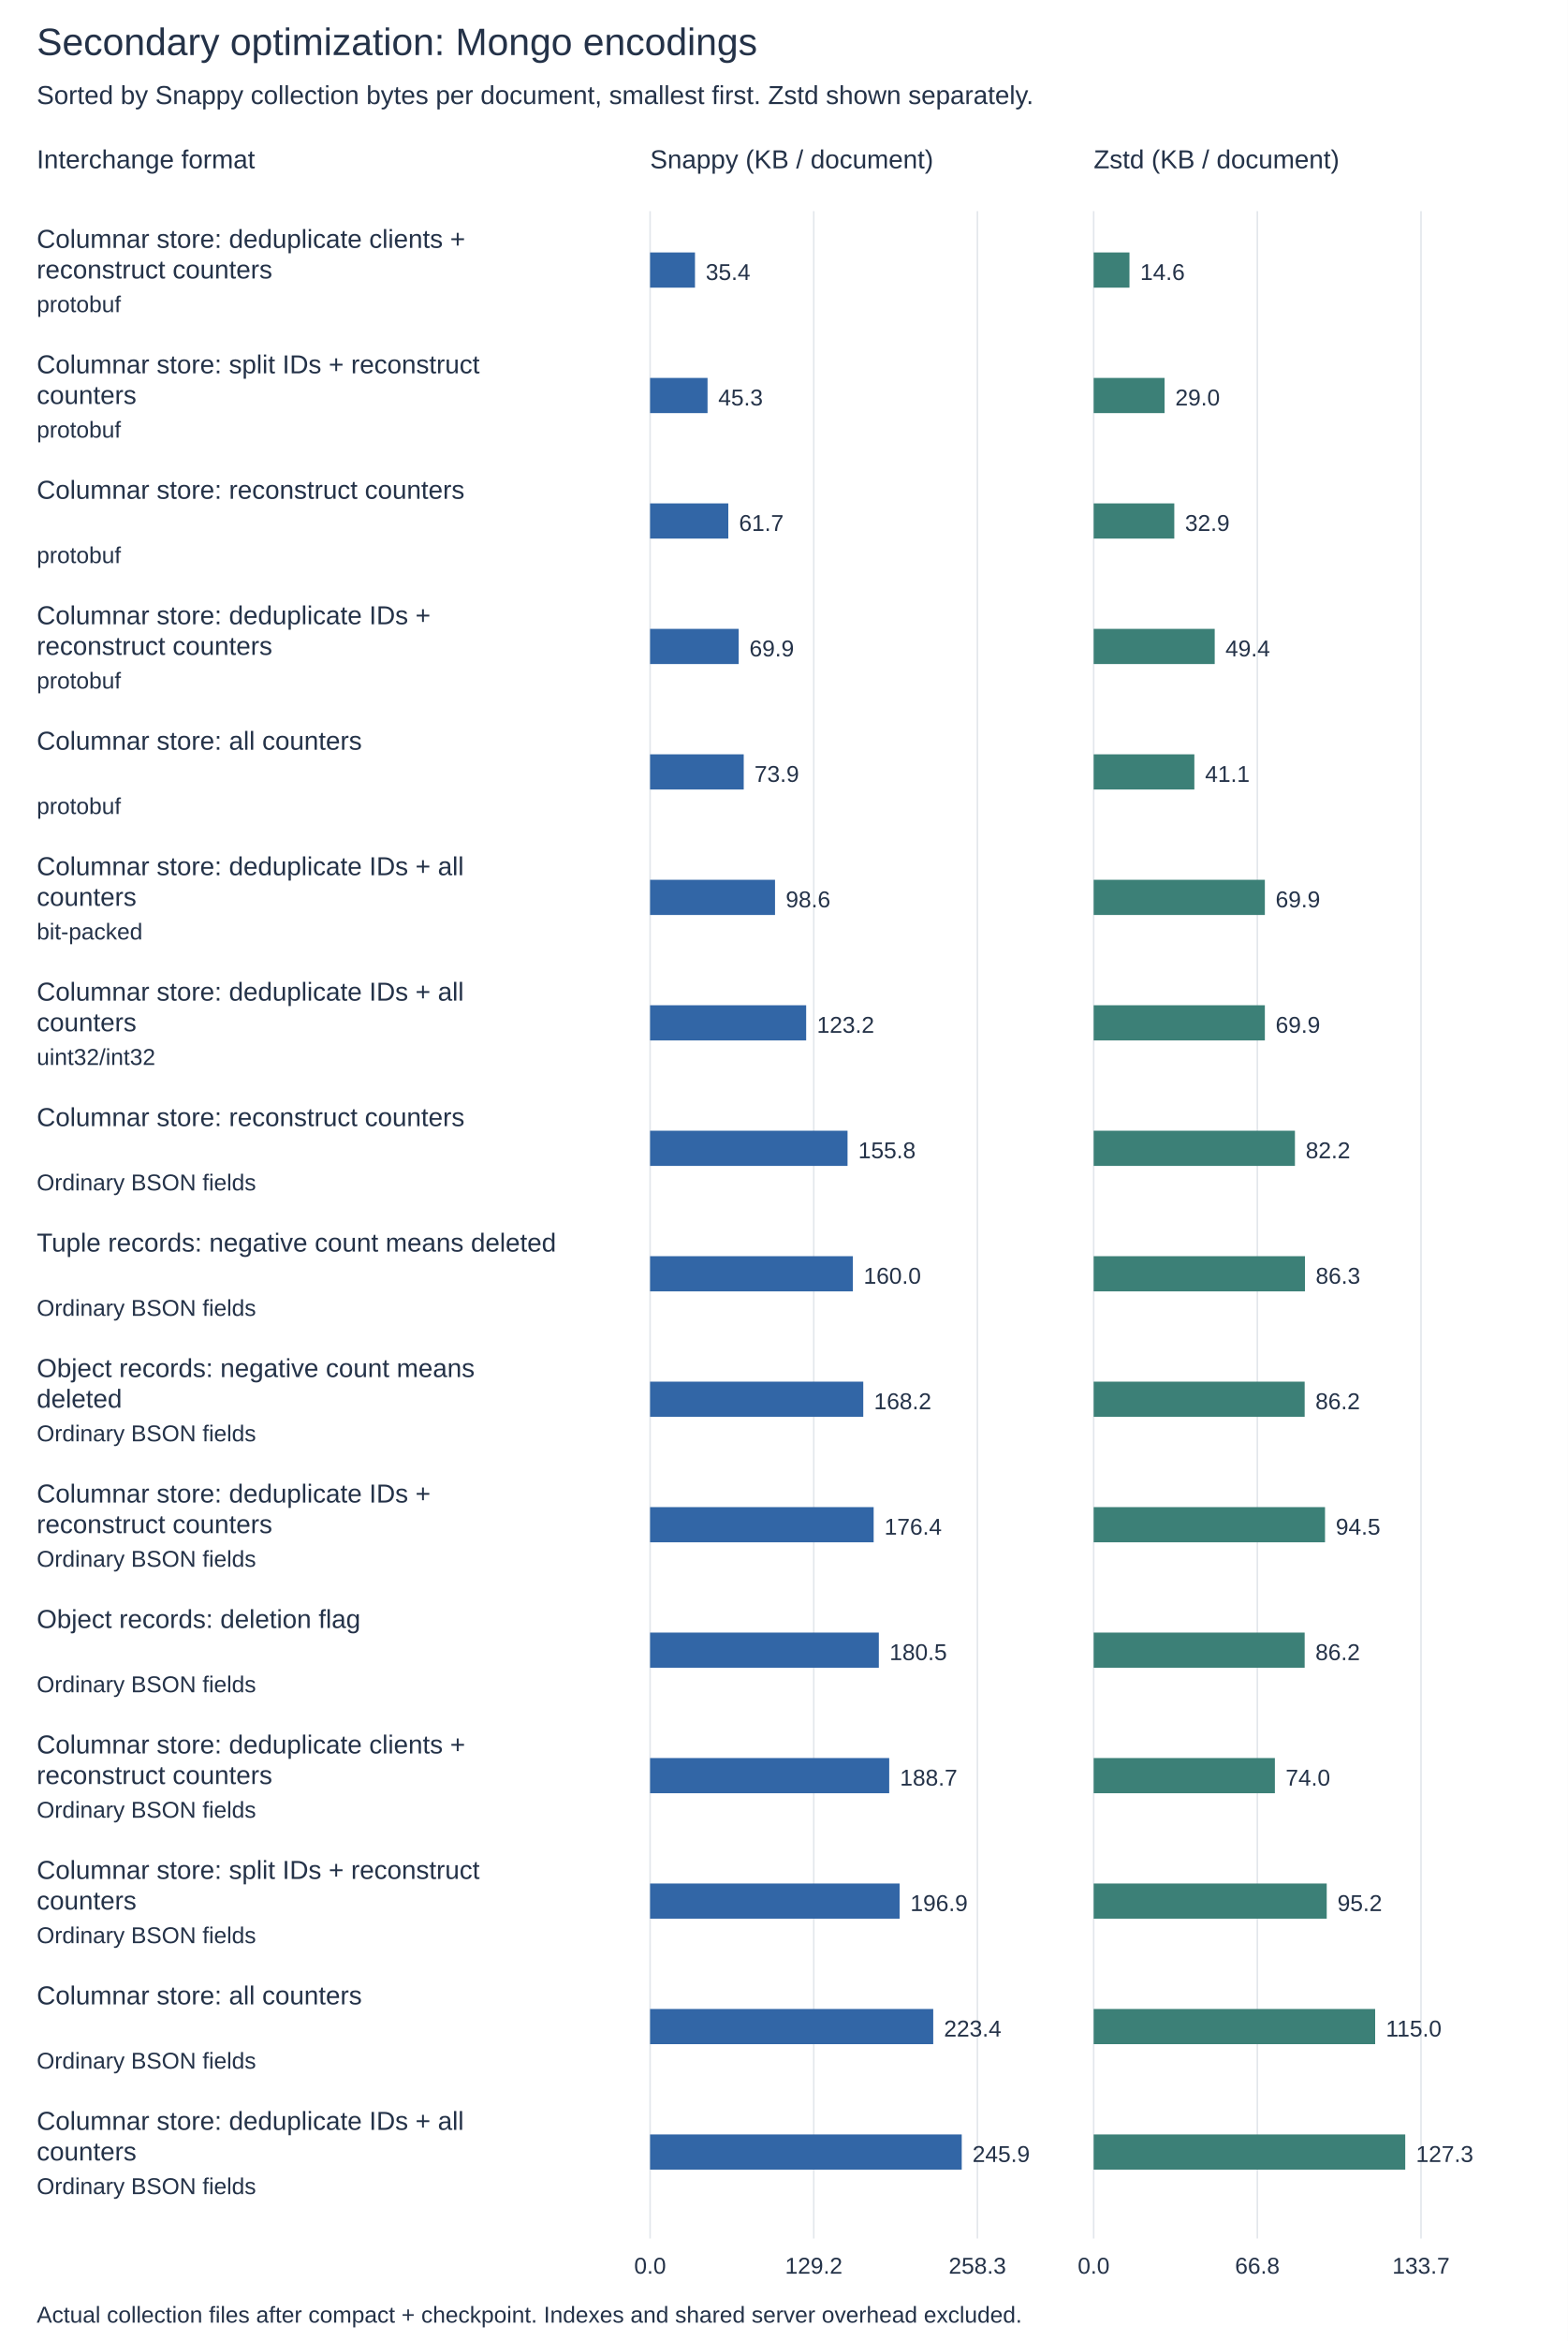
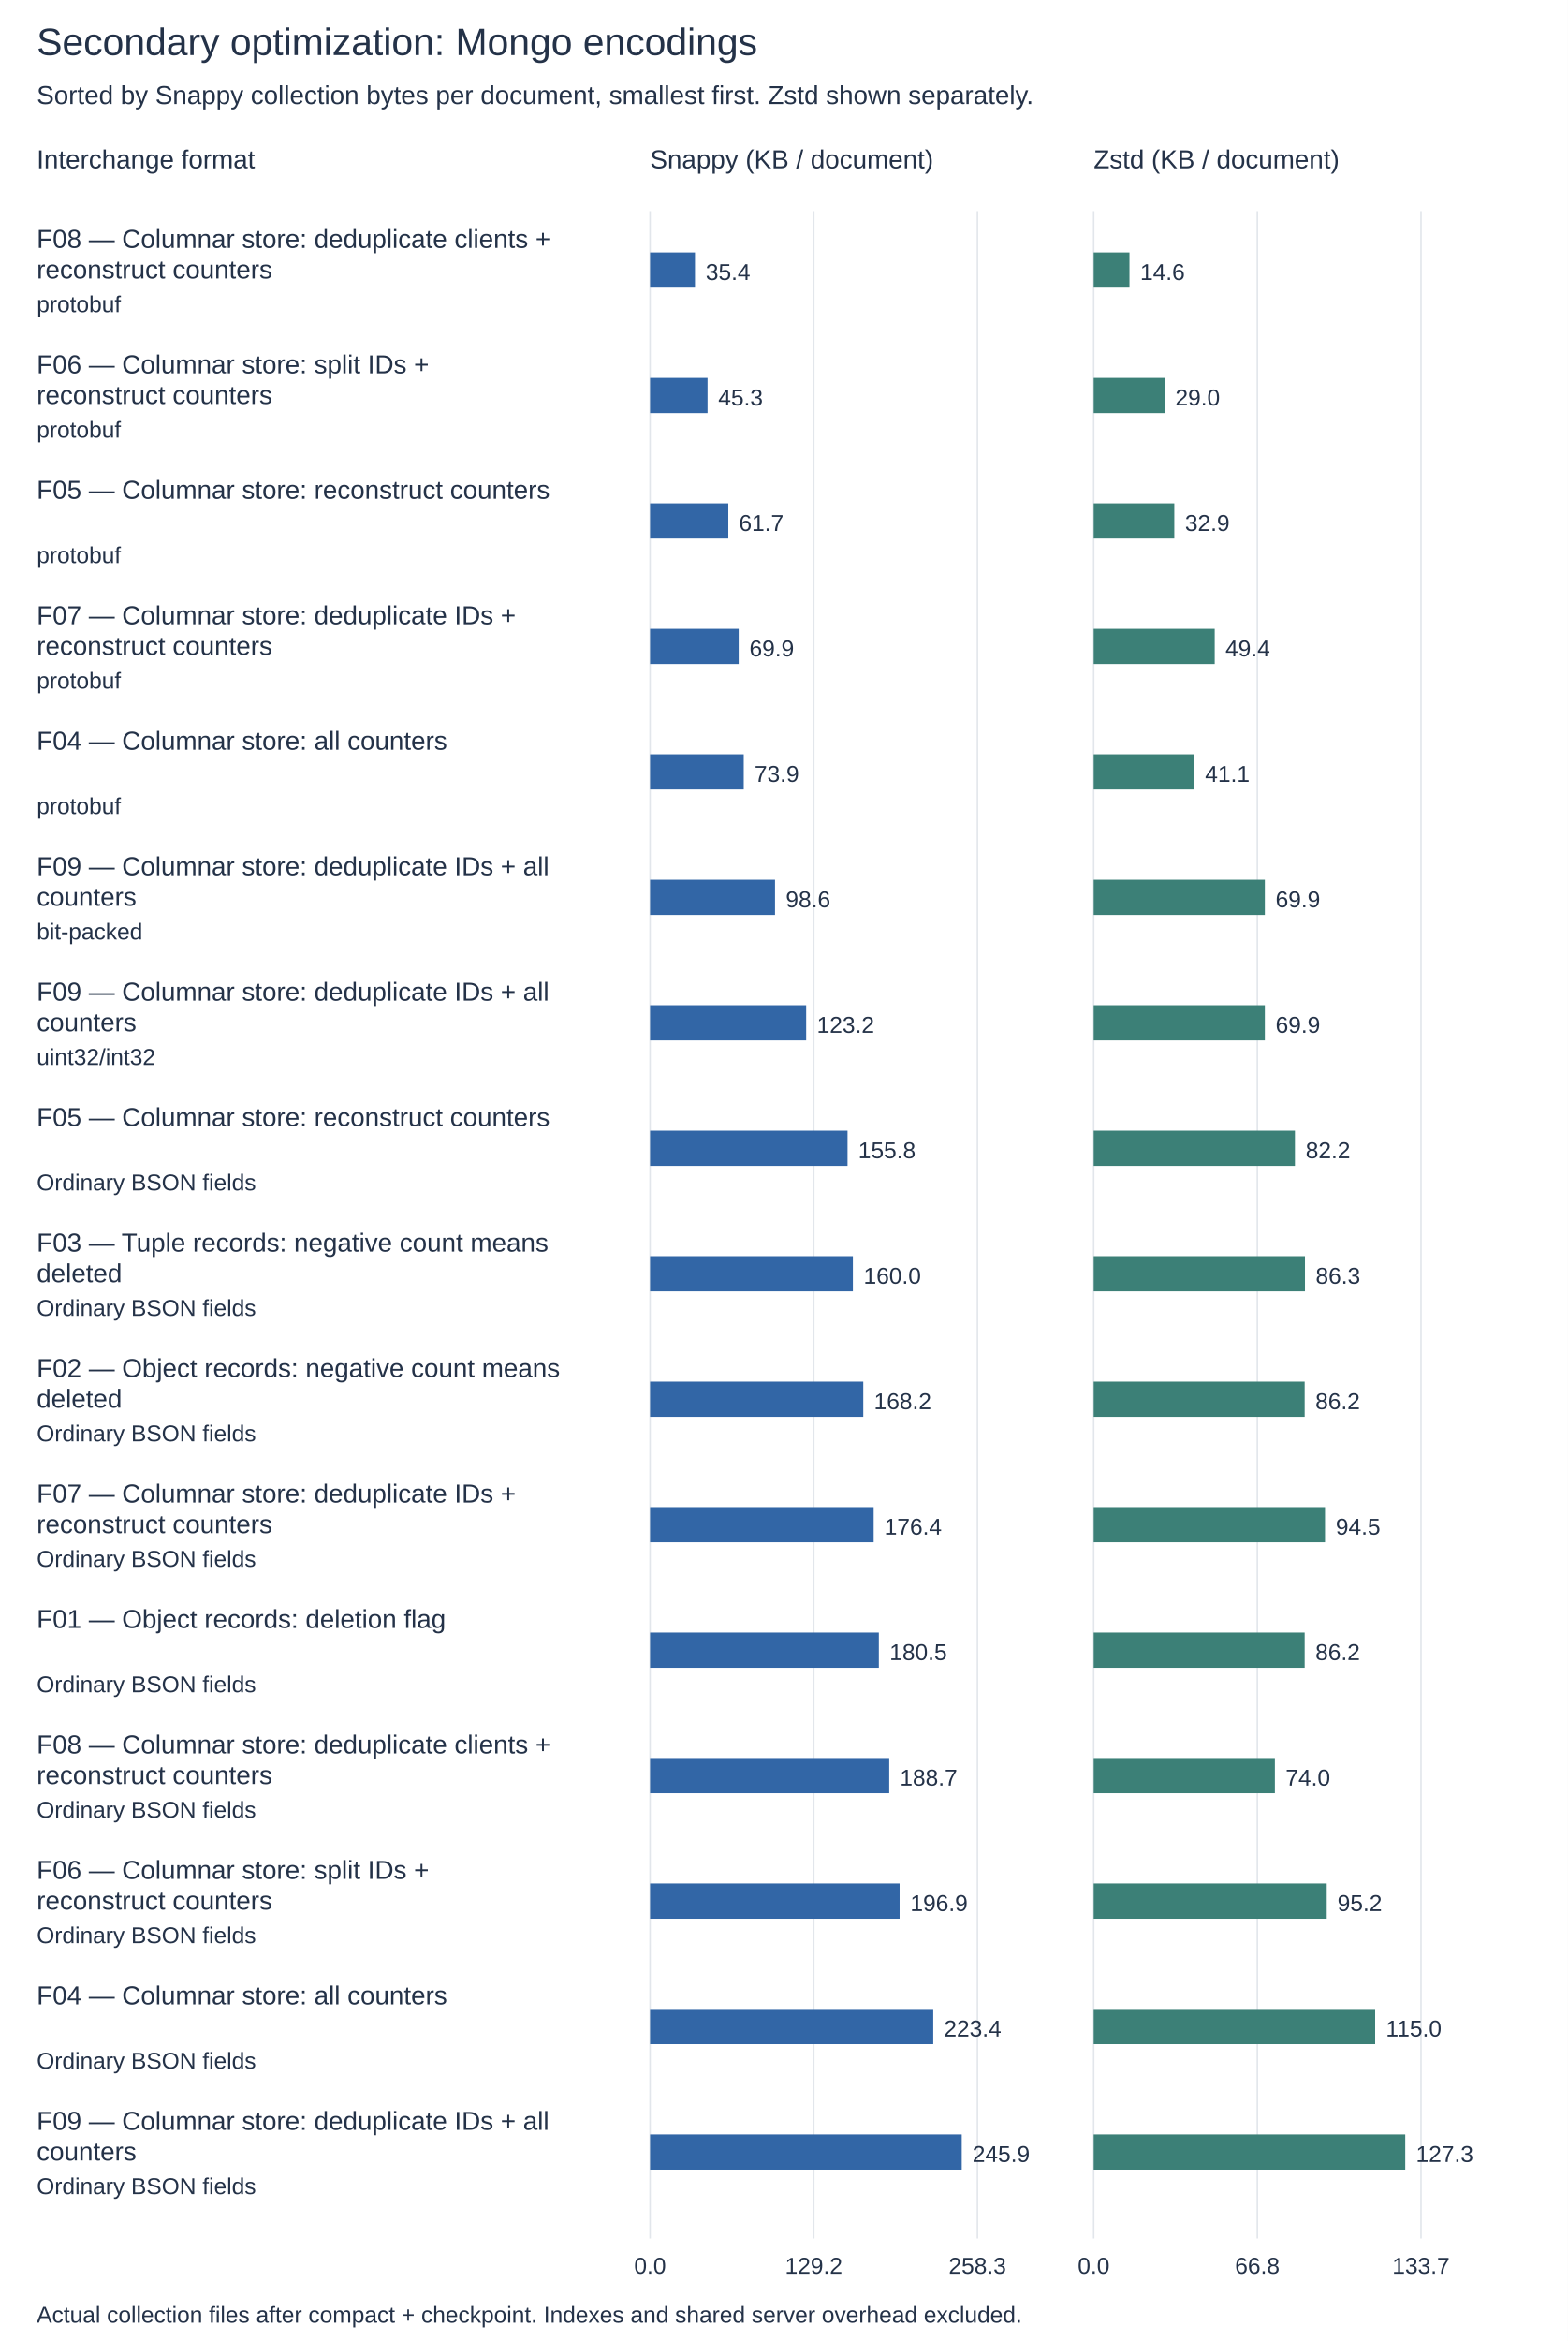
<svg xmlns="http://www.w3.org/2000/svg" width="1025" height="1530" viewBox="0 0 1025 1530" role="img" aria-labelledby="title desc">
  <style>text{font:17px Arial,Helvetica,sans-serif;fill:#243248}.small{font-size:15px}.title{font-size:25px;font-weight:500}</style>
  <rect width="1025" height="1530" fill="white" />
  <text x="24" y="36" class="title">Secondary optimization: Mongo encodings</text>
  <text x="24" y="68">Sorted by Snappy collection bytes per document, smallest first. Zstd shown separately.</text>
  <text x="24" y="110">Interchange format</text>
  <text x="425" y="110">Snappy (KB / document)</text>
  <line x1="425" x2="425" y1="138" y2="1463" stroke="#e2e6eb" />
  <text x="425" y="1486" class="small" text-anchor="middle">0.0</text>
  <line x1="532" x2="532" y1="138" y2="1463" stroke="#e2e6eb" />
  <text x="532" y="1486" class="small" text-anchor="middle">129.2</text>
  <line x1="639" x2="639" y1="138" y2="1463" stroke="#e2e6eb" />
  <text x="639" y="1486" class="small" text-anchor="middle">258.3</text>
  <rect x="425" y="165" width="29.354" height="23" fill="#3266a6" />
  <text x="461.354" y="183" class="small">35.4</text>
  <rect x="425" y="247" width="37.566" height="23" fill="#3266a6" />
  <text x="469.566" y="265" class="small">45.3</text>
  <rect x="425" y="329" width="51.14" height="23" fill="#3266a6" />
  <text x="483.14" y="347" class="small">61.7</text>
  <rect x="425" y="411" width="57.927" height="23" fill="#3266a6" />
  <text x="489.927" y="429" class="small">69.9</text>
  <rect x="425" y="493" width="61.219" height="23" fill="#3266a6" />
  <text x="493.219" y="511" class="small">73.9</text>
  <rect x="425" y="575" width="81.682" height="23" fill="#3266a6" />
  <text x="513.682" y="593" class="small">98.6</text>
  <rect x="425" y="657" width="102.043" height="23" fill="#3266a6" />
  <text x="534.043" y="675" class="small">123.2</text>
  <rect x="425" y="739" width="129.089" height="23" fill="#3266a6" />
  <text x="561.089" y="757" class="small">155.8</text>
  <rect x="425" y="821" width="132.584" height="23" fill="#3266a6" />
  <text x="564.584" y="839" class="small">160.0</text>
  <rect x="425" y="903" width="139.372" height="23" fill="#3266a6" />
  <text x="571.372" y="921" class="small">168.2</text>
  <rect x="425" y="985" width="146.159" height="23" fill="#3266a6" />
  <text x="578.159" y="1003" class="small">176.4</text>
  <rect x="425" y="1067" width="149.552" height="23" fill="#3266a6" />
  <text x="581.552" y="1085" class="small">180.5</text>
  <rect x="425" y="1149" width="156.339" height="23" fill="#3266a6" />
  <text x="588.339" y="1167" class="small">188.7</text>
  <rect x="425" y="1231" width="163.126" height="23" fill="#3266a6" />
  <text x="595.126" y="1249" class="small">196.9</text>
  <rect x="425" y="1313" width="185.116" height="23" fill="#3266a6" />
  <text x="617.116" y="1331" class="small">223.4</text>
  <rect x="425" y="1395" width="203.746" height="23" fill="#3266a6" />
  <text x="635.746" y="1413" class="small">245.9</text>
  <text x="715" y="110">Zstd (KB / document)</text>
  <line x1="715" x2="715" y1="138" y2="1463" stroke="#e2e6eb" />
  <text x="715" y="1486" class="small" text-anchor="middle">0.0</text>
  <line x1="822" x2="822" y1="138" y2="1463" stroke="#e2e6eb" />
  <text x="822" y="1486" class="small" text-anchor="middle">66.8</text>
  <line x1="929" x2="929" y1="138" y2="1463" stroke="#e2e6eb" />
  <text x="929" y="1486" class="small" text-anchor="middle">133.7</text>
  <rect x="715" y="165" width="23.405" height="23" fill="#3c8077" />
  <text x="745.405" y="183" class="small">14.6</text>
  <rect x="715" y="247" width="46.351" height="23" fill="#3c8077" />
  <text x="768.351" y="265" class="small">29.0</text>
  <rect x="715" y="329" width="52.711" height="23" fill="#3c8077" />
  <text x="774.711" y="347" class="small">32.9</text>
  <rect x="715" y="411" width="79.132" height="23" fill="#3c8077" />
  <text x="801.132" y="429" class="small">49.4</text>
  <rect x="715" y="493" width="65.823" height="23" fill="#3c8077" />
  <text x="787.823" y="511" class="small">41.1</text>
  <rect x="715" y="575" width="111.912" height="23" fill="#3c8077" />
  <text x="833.912" y="593" class="small">69.9</text>
  <rect x="715" y="657" width="111.912" height="23" fill="#3c8077" />
  <text x="833.912" y="675" class="small">69.9</text>
  <rect x="715" y="739" width="131.58" height="23" fill="#3c8077" />
  <text x="853.58" y="757" class="small">82.2</text>
  <rect x="715" y="821" width="138.136" height="23" fill="#3c8077" />
  <text x="860.136" y="839" class="small">86.3</text>
  <rect x="715" y="903" width="137.939" height="23" fill="#3c8077" />
  <text x="859.939" y="921" class="small">86.2</text>
  <rect x="715" y="985" width="151.248" height="23" fill="#3c8077" />
  <text x="873.248" y="1003" class="small">94.5</text>
  <rect x="715" y="1067" width="137.939" height="23" fill="#3c8077" />
  <text x="859.939" y="1085" class="small">86.2</text>
  <rect x="715" y="1149" width="118.468" height="23" fill="#3c8077" />
  <text x="840.468" y="1167" class="small">74.0</text>
  <rect x="715" y="1231" width="152.363" height="23" fill="#3c8077" />
  <text x="874.363" y="1249" class="small">95.2</text>
  <rect x="715" y="1313" width="184.028" height="23" fill="#3c8077" />
  <text x="906.028" y="1331" class="small">115.0</text>
  <rect x="715" y="1395" width="203.697" height="23" fill="#3c8077" />
  <text x="925.697" y="1413" class="small">127.3</text>
-   <text x="24" y="162">Columnar store: deduplicate clients +</text>
+   <text x="24" y="162">F08 — Columnar store: deduplicate clients +</text>
  <text x="24" y="182">reconstruct counters</text>
  <text x="24" y="204" class="small">protobuf</text>
-   <text x="24" y="244">Columnar store: split IDs + reconstruct</text>
-   <text x="24" y="264">counters</text>
+   <text x="24" y="244">F06 — Columnar store: split IDs +</text>
+   <text x="24" y="264">reconstruct counters</text>
  <text x="24" y="286" class="small">protobuf</text>
-   <text x="24" y="326">Columnar store: reconstruct counters</text>
+   <text x="24" y="326">F05 — Columnar store: reconstruct counters</text>
  <text x="24" y="368" class="small">protobuf</text>
-   <text x="24" y="408">Columnar store: deduplicate IDs +</text>
+   <text x="24" y="408">F07 — Columnar store: deduplicate IDs +</text>
  <text x="24" y="428">reconstruct counters</text>
  <text x="24" y="450" class="small">protobuf</text>
-   <text x="24" y="490">Columnar store: all counters</text>
+   <text x="24" y="490">F04 — Columnar store: all counters</text>
  <text x="24" y="532" class="small">protobuf</text>
-   <text x="24" y="572">Columnar store: deduplicate IDs + all</text>
+   <text x="24" y="572">F09 — Columnar store: deduplicate IDs + all</text>
  <text x="24" y="592">counters</text>
  <text x="24" y="614" class="small">bit-packed</text>
-   <text x="24" y="654">Columnar store: deduplicate IDs + all</text>
+   <text x="24" y="654">F09 — Columnar store: deduplicate IDs + all</text>
  <text x="24" y="674">counters</text>
  <text x="24" y="696" class="small">uint32/int32</text>
-   <text x="24" y="736">Columnar store: reconstruct counters</text>
+   <text x="24" y="736">F05 — Columnar store: reconstruct counters</text>
  <text x="24" y="778" class="small">Ordinary BSON fields</text>
-   <text x="24" y="818">Tuple records: negative count means deleted</text>
+   <text x="24" y="818">F03 — Tuple records: negative count means</text>
+   <text x="24" y="838">deleted</text>
  <text x="24" y="860" class="small">Ordinary BSON fields</text>
-   <text x="24" y="900">Object records: negative count means</text>
+   <text x="24" y="900">F02 — Object records: negative count means</text>
  <text x="24" y="920">deleted</text>
  <text x="24" y="942" class="small">Ordinary BSON fields</text>
-   <text x="24" y="982">Columnar store: deduplicate IDs +</text>
+   <text x="24" y="982">F07 — Columnar store: deduplicate IDs +</text>
  <text x="24" y="1002">reconstruct counters</text>
  <text x="24" y="1024" class="small">Ordinary BSON fields</text>
-   <text x="24" y="1064">Object records: deletion flag</text>
+   <text x="24" y="1064">F01 — Object records: deletion flag</text>
  <text x="24" y="1106" class="small">Ordinary BSON fields</text>
-   <text x="24" y="1146">Columnar store: deduplicate clients +</text>
+   <text x="24" y="1146">F08 — Columnar store: deduplicate clients +</text>
  <text x="24" y="1166">reconstruct counters</text>
  <text x="24" y="1188" class="small">Ordinary BSON fields</text>
-   <text x="24" y="1228">Columnar store: split IDs + reconstruct</text>
-   <text x="24" y="1248">counters</text>
+   <text x="24" y="1228">F06 — Columnar store: split IDs +</text>
+   <text x="24" y="1248">reconstruct counters</text>
  <text x="24" y="1270" class="small">Ordinary BSON fields</text>
-   <text x="24" y="1310">Columnar store: all counters</text>
+   <text x="24" y="1310">F04 — Columnar store: all counters</text>
  <text x="24" y="1352" class="small">Ordinary BSON fields</text>
-   <text x="24" y="1392">Columnar store: deduplicate IDs + all</text>
+   <text x="24" y="1392">F09 — Columnar store: deduplicate IDs + all</text>
  <text x="24" y="1412">counters</text>
  <text x="24" y="1434" class="small">Ordinary BSON fields</text>
  <text x="24" y="1518" class="small">Actual collection files after compact + checkpoint. Indexes and shared server overhead excluded.</text>
</svg>
